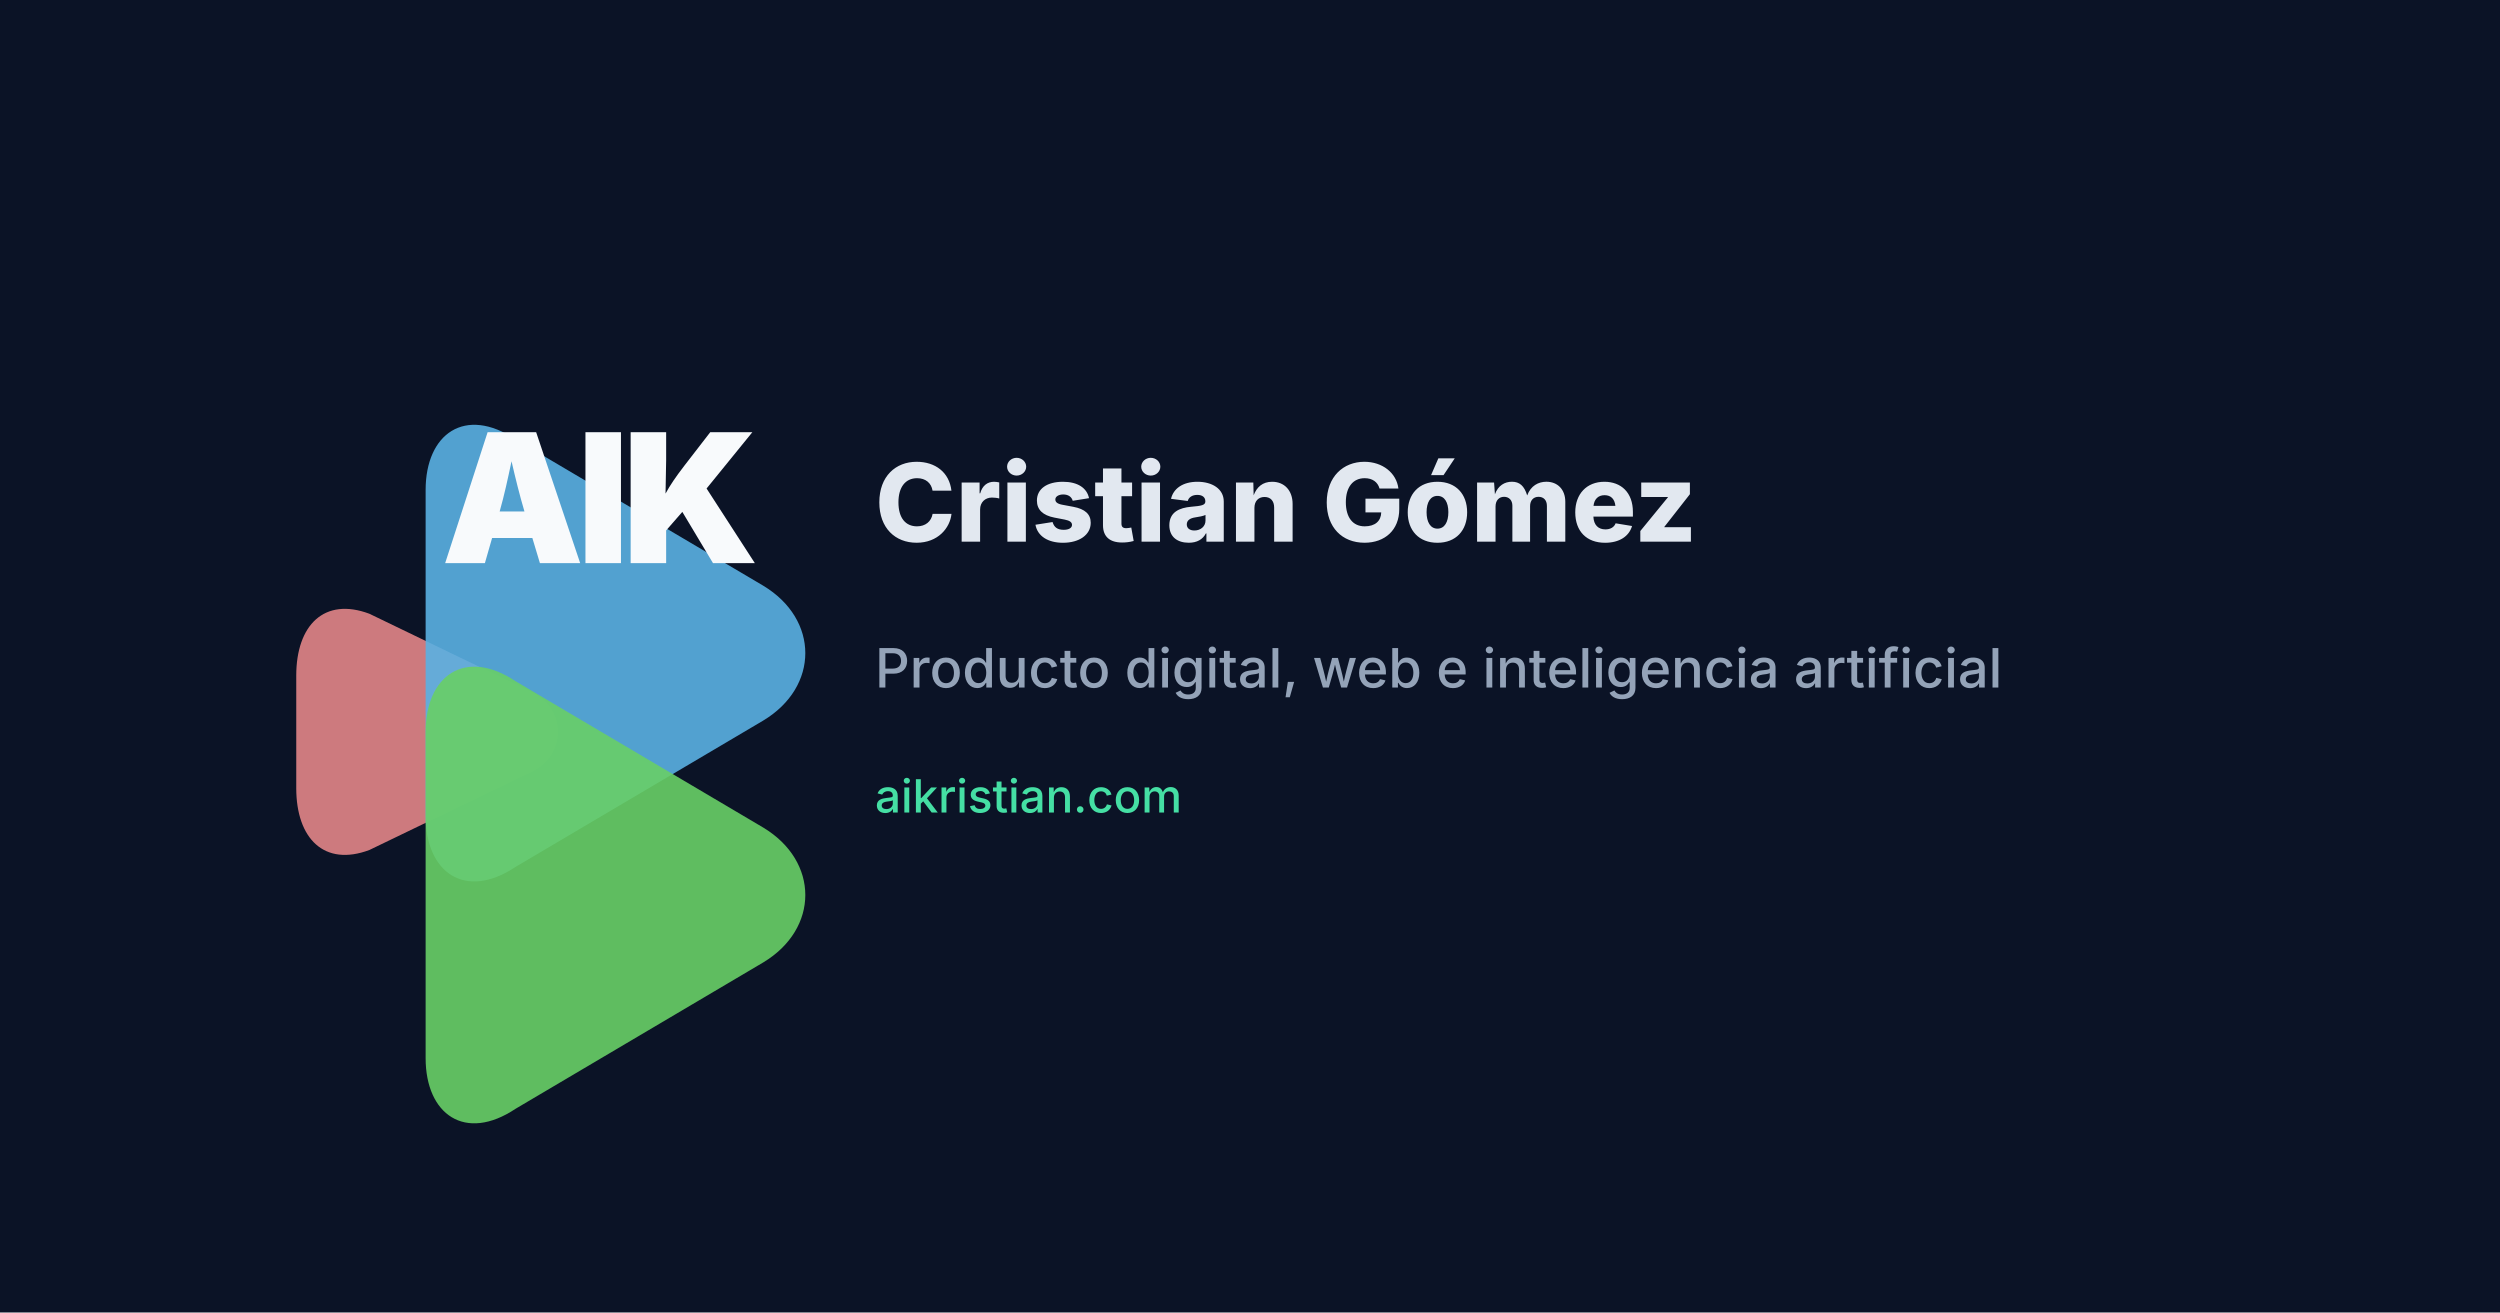
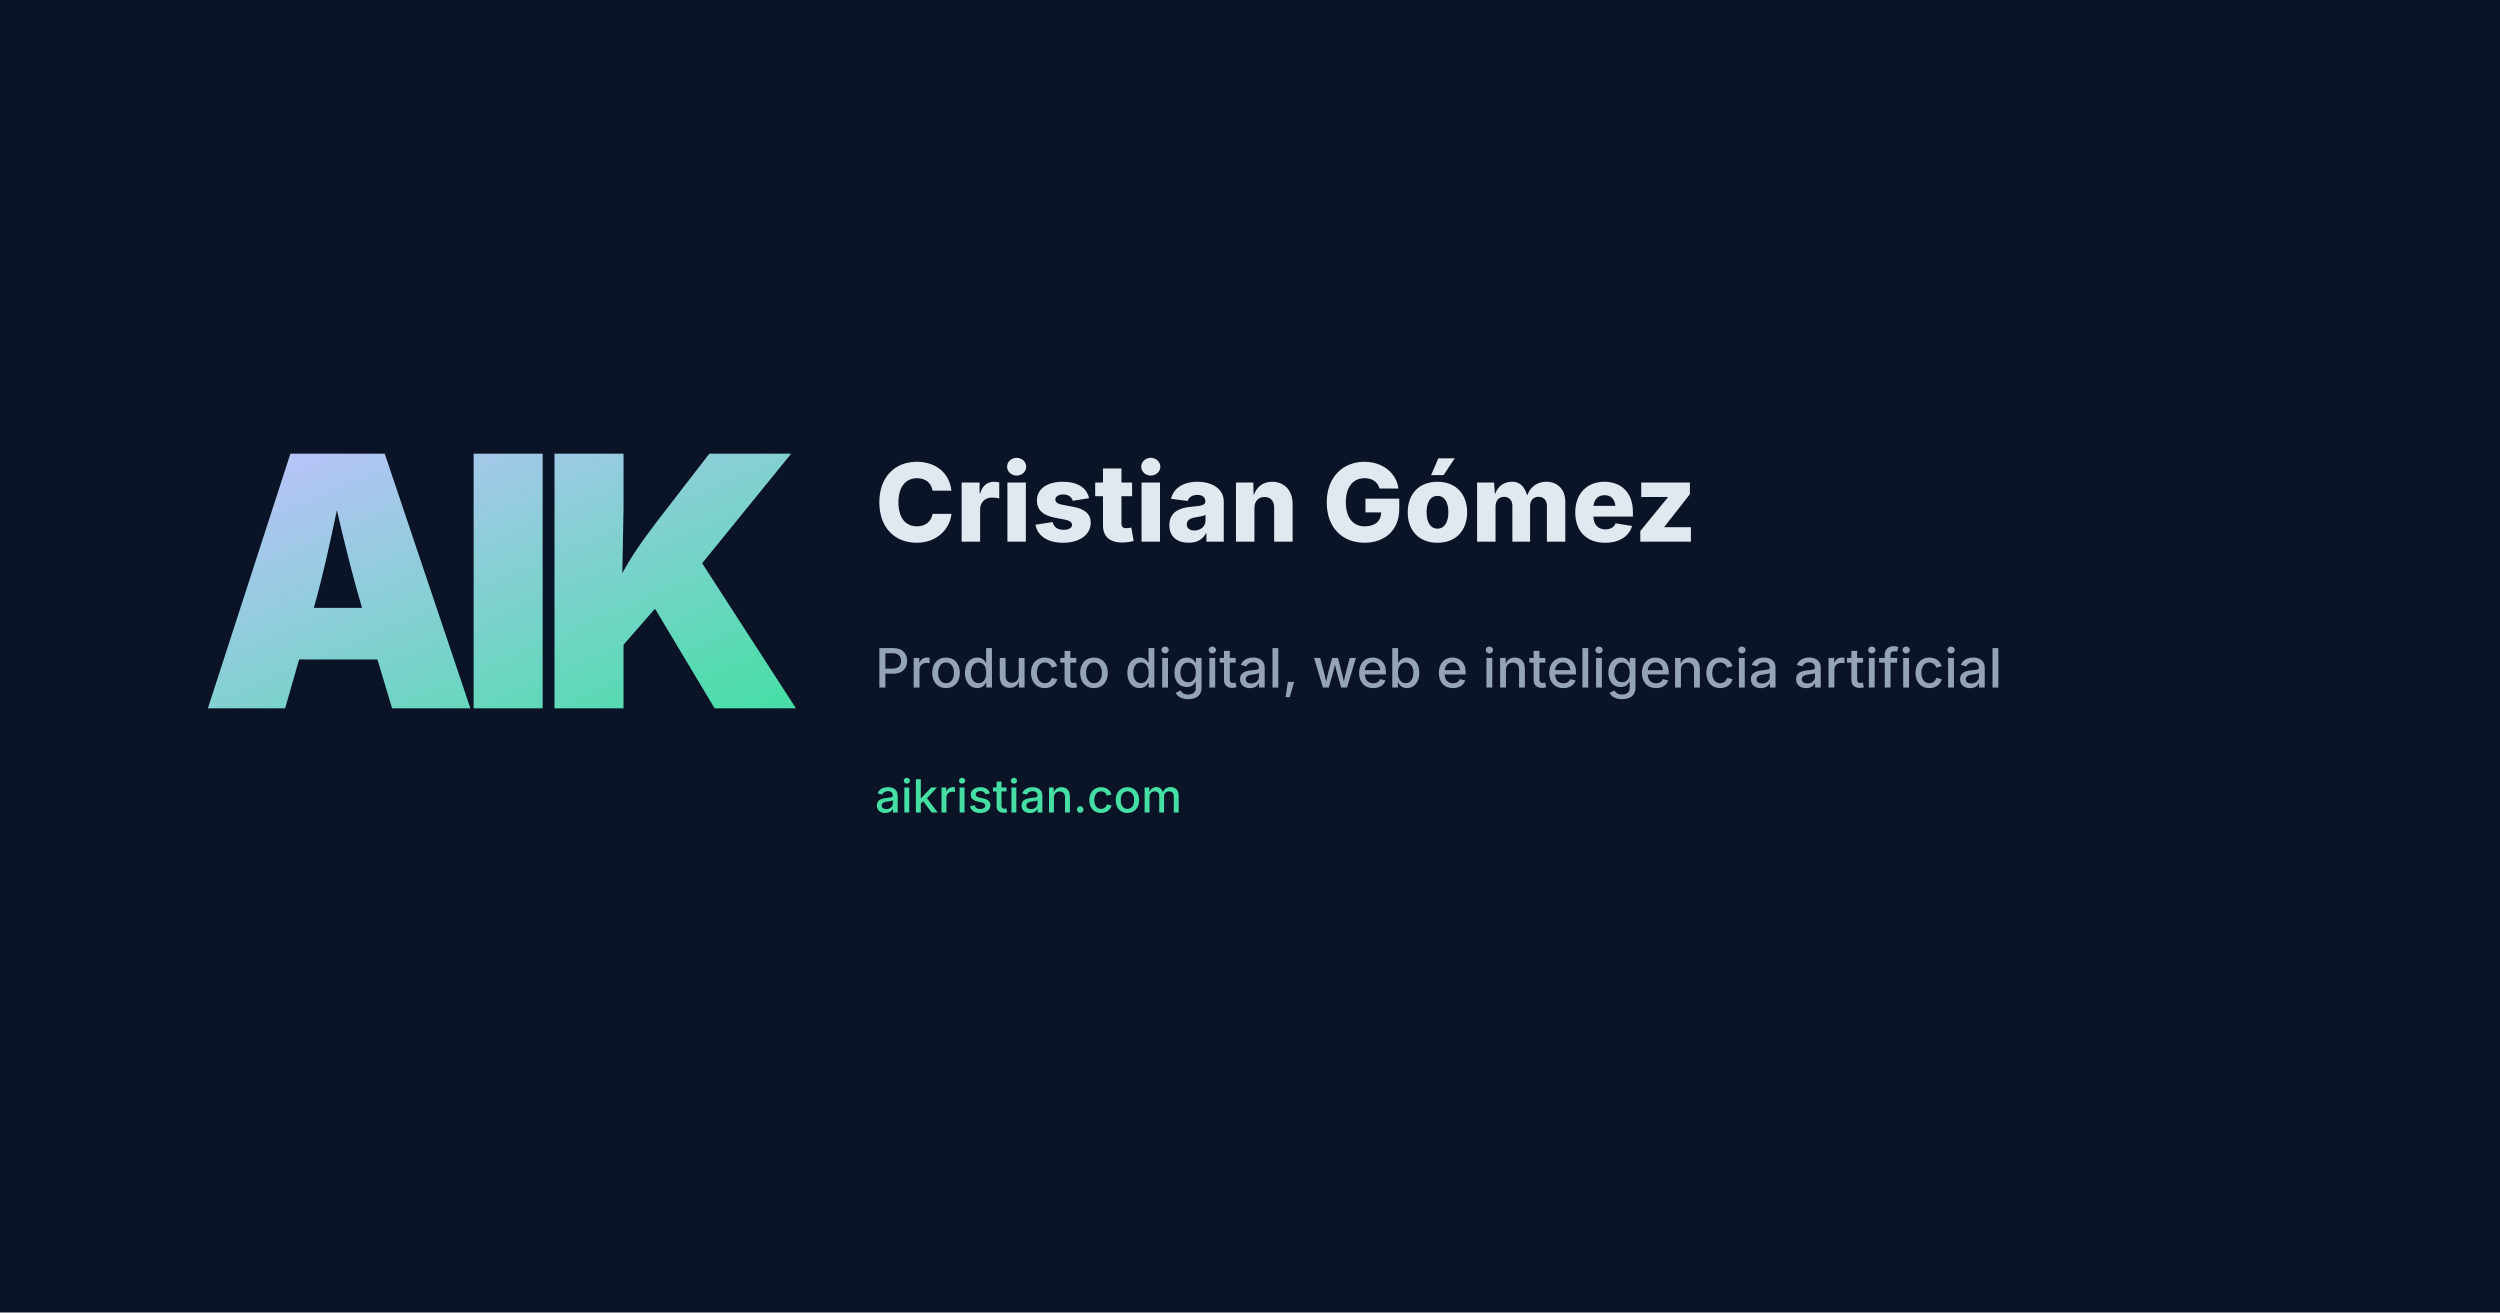
<svg xmlns="http://www.w3.org/2000/svg" width="1200" height="630" viewBox="0 0 1200 630">
  <rect width="1200" height="630" fill="#0b1326" />
-   <g transform="translate(72 165) scale(1.35)">
-     <g opacity="0.95">
-       <path fill="#e8898a" fill-opacity="0.92" d="M52 118c0-18 10-28 26-22l58 28c12 6 12 22 0 28l-58 28c-16 6-26-4-26-22v-40z" />
-       <path fill="#5eb8ec" fill-opacity="0.9" d="M98 52c0-20 14-30 32-18l88 52c20 12 20 36 0 48l-88 52c-18 12-32 2-32-18V52z" />
-       <path fill="#6dd86a" fill-opacity="0.9" d="M98 138c0-20 14-30 32-18l88 52c20 12 20 36 0 48l-88 52c-18 12-32 2-32-18v-116z" />
-     </g>
-     <text x="160" y="78" text-anchor="middle" font-family="system-ui, -apple-system, 'Segoe UI', sans-serif" font-size="64" font-weight="900" letter-spacing="-0.04em" fill="#f8fafc">AIK</text>
-   </g>
+   <defs>
+     <linearGradient id="ogAikGrad" x1="0%" y1="0%" x2="100%" y2="100%">
+       <stop offset="0%" stop-color="#c0c1ff" />
+       <stop offset="100%" stop-color="#45dfa4" />
+     </linearGradient>
+   </defs>
+   <text x="96" y="340" font-family="system-ui, -apple-system, 'Segoe UI', sans-serif" font-size="168" font-weight="900" letter-spacing="-0.06em" fill="url(#ogAikGrad)">AIK</text>
  <text x="420" y="260" font-family="system-ui, -apple-system, 'Segoe UI', sans-serif" font-size="52" font-weight="800" fill="#e2e8f0">Cristian Gómez</text>
  <text x="420" y="330" font-family="system-ui, -apple-system, 'Segoe UI', sans-serif" font-size="26" font-weight="500" fill="#94a3b8">Producto digital, web e inteligencia artificial</text>
  <text x="420" y="390" font-family="system-ui, -apple-system, 'Segoe UI', sans-serif" font-size="22" font-weight="500" fill="#45dfa4">aikristian.com</text>
</svg>
